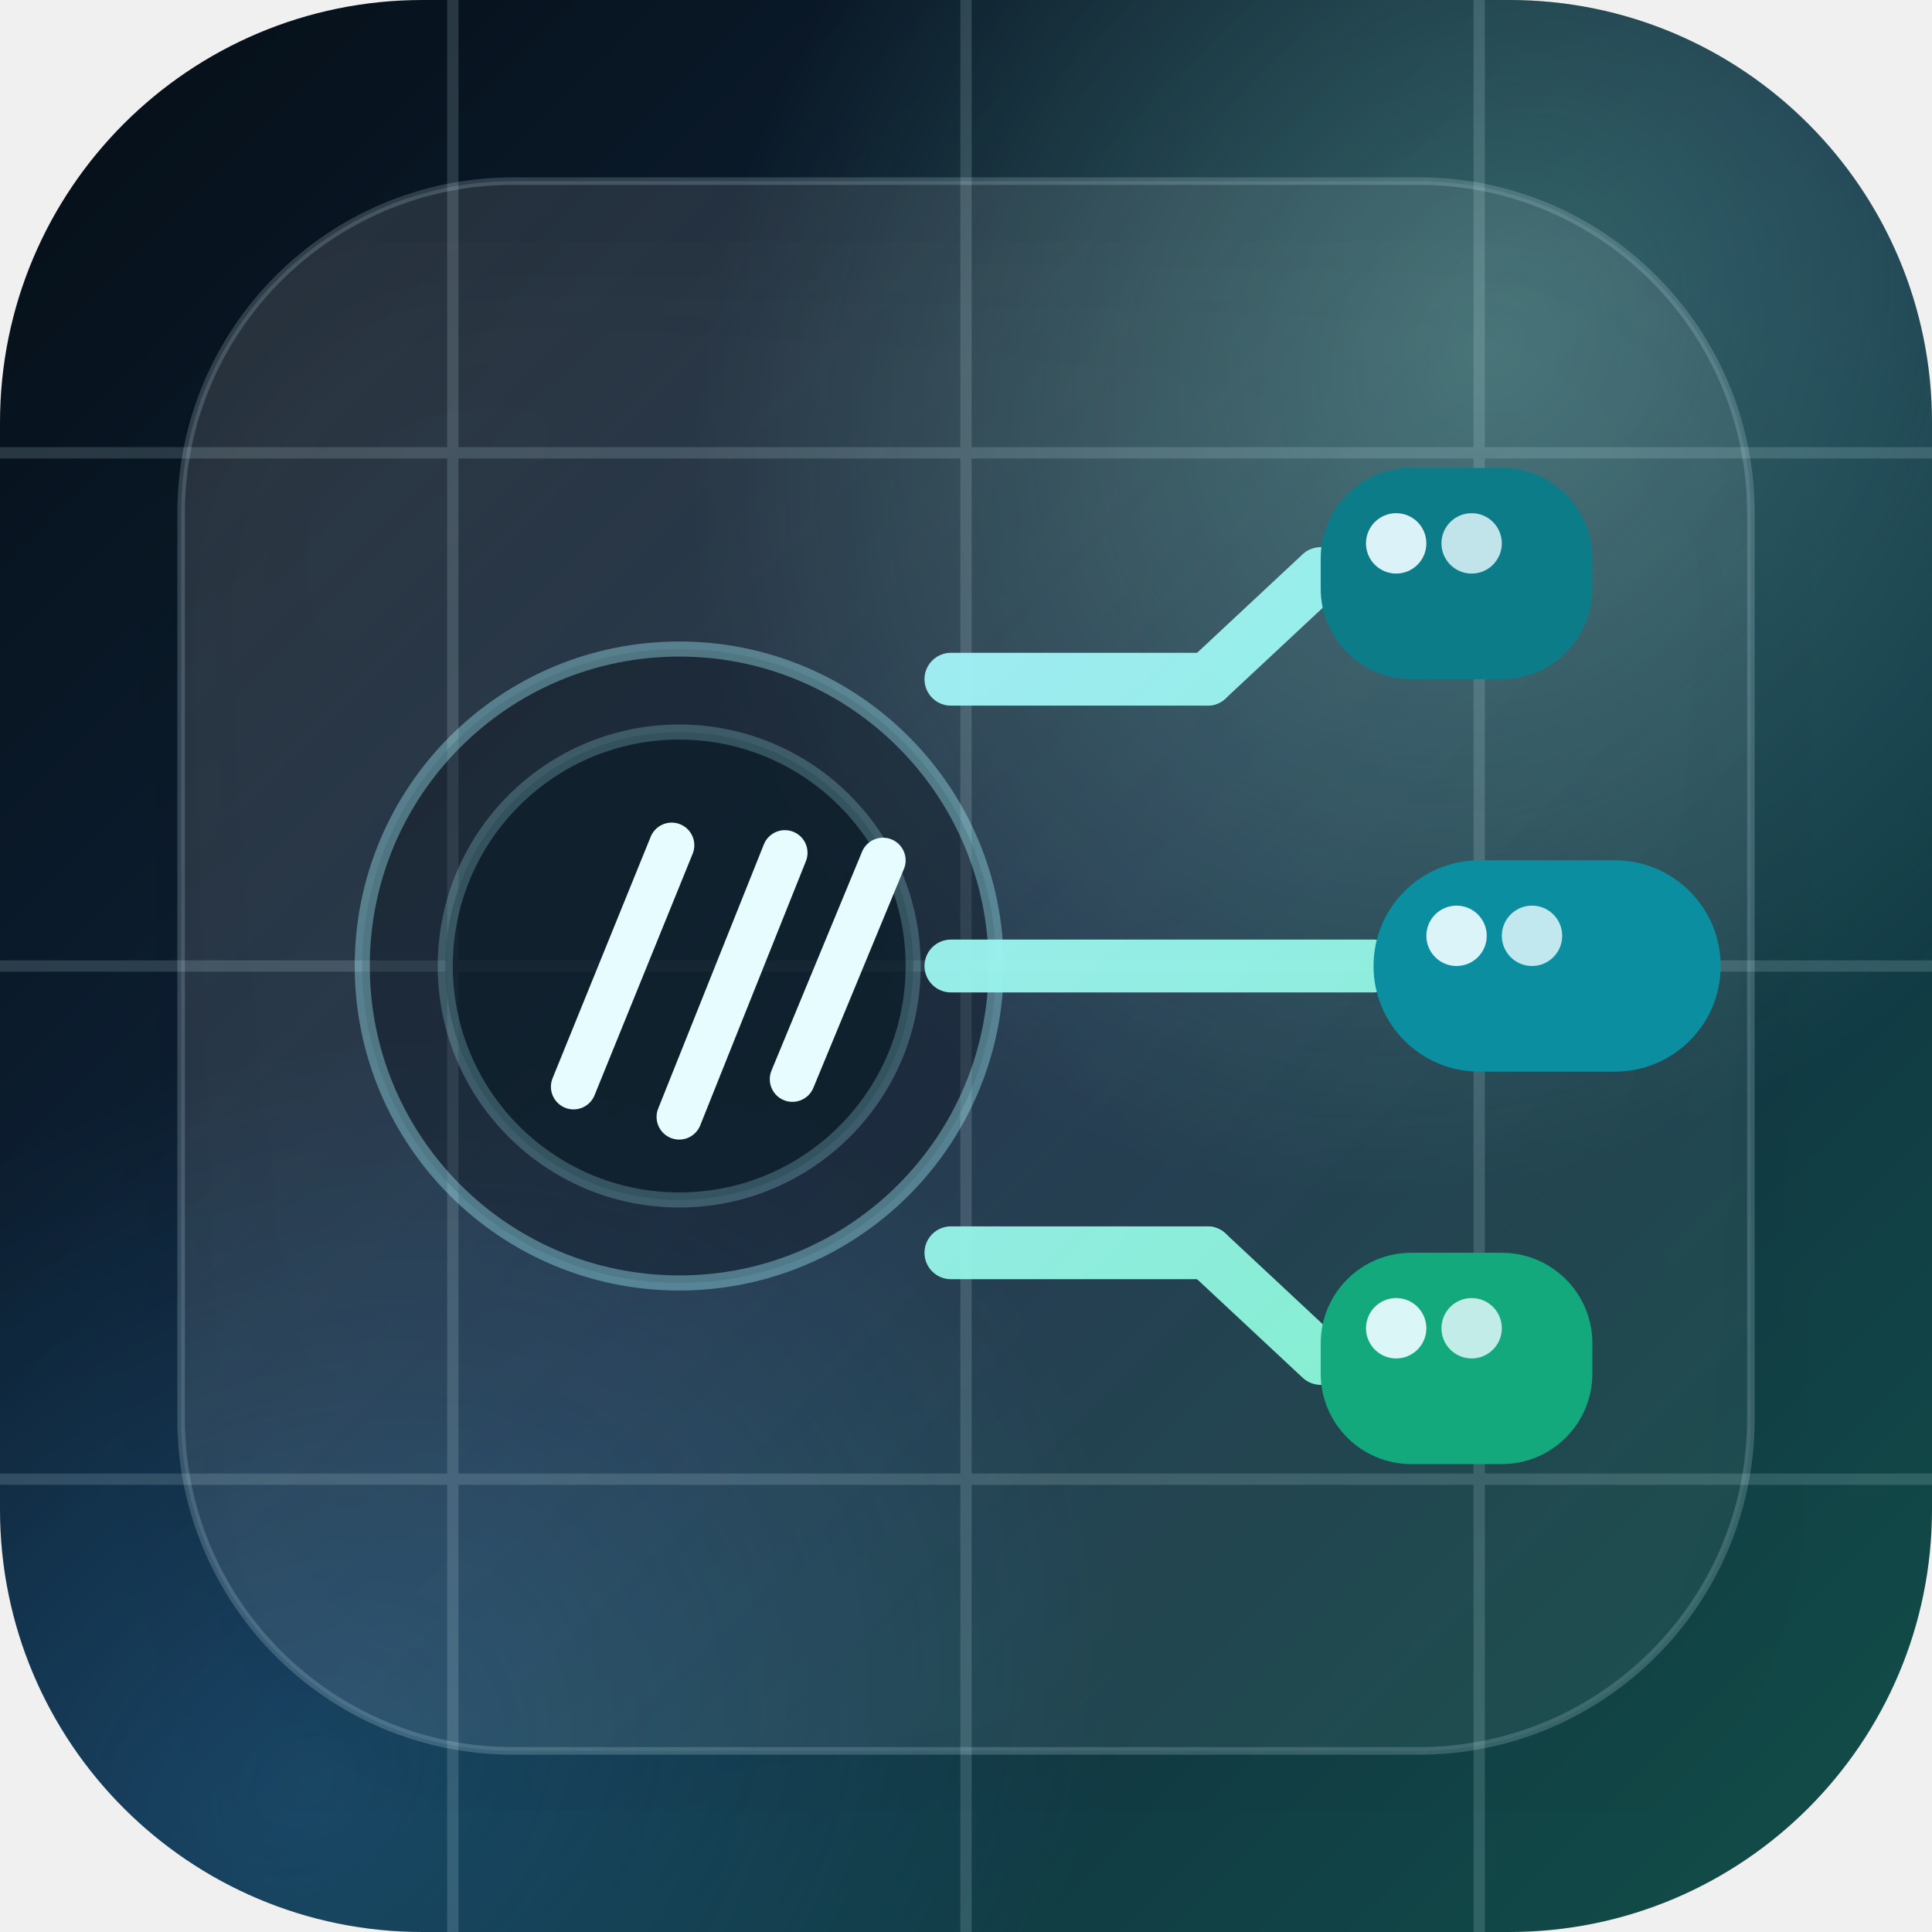
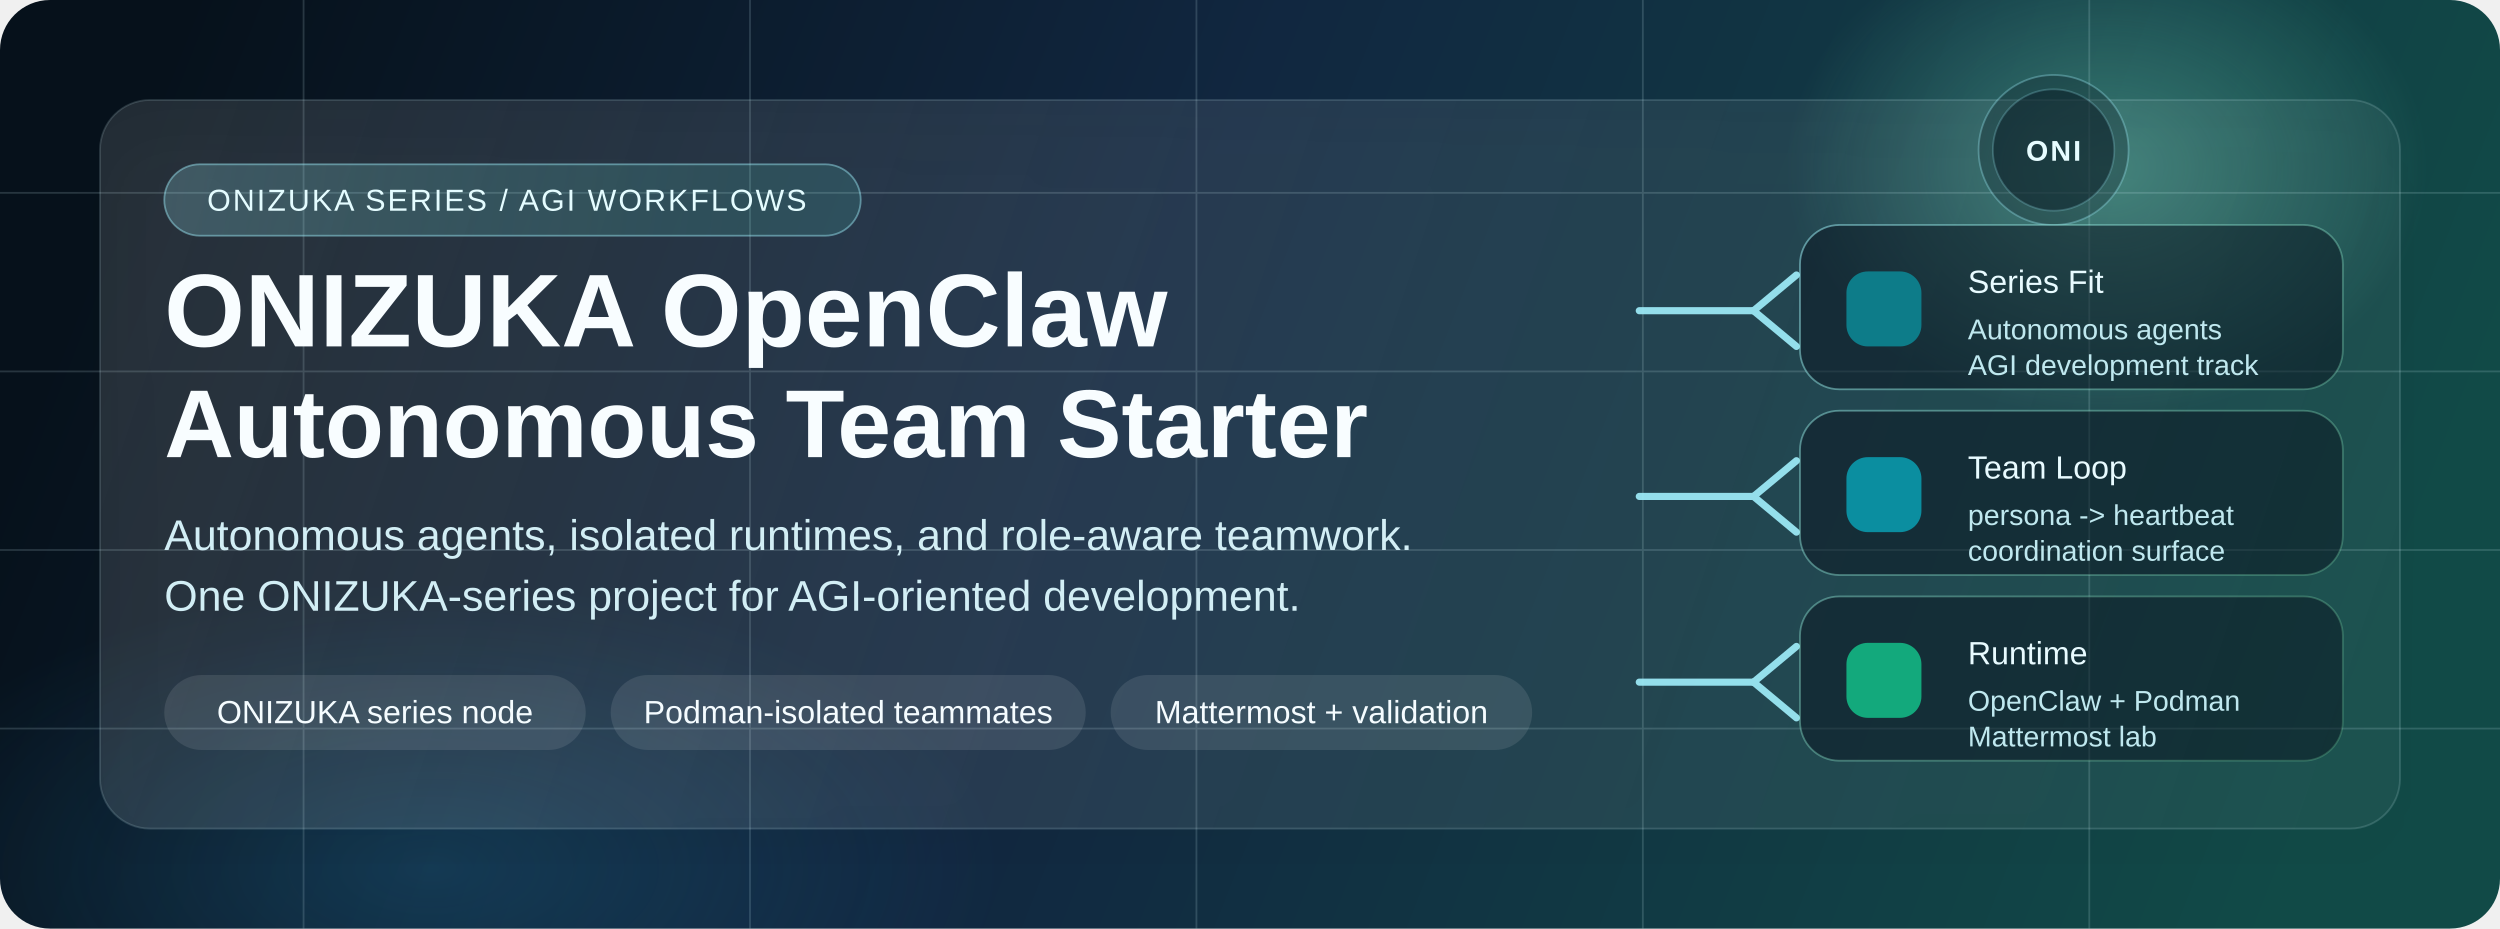
- <svg xmlns="http://www.w3.org/2000/svg" width="256" height="256" viewBox="0 0 256 256" fill="none">
+ <svg xmlns="http://www.w3.org/2000/svg" width="1400" height="520" viewBox="0 0 1400 520" fill="none">
  <defs>
-     <linearGradient id="bg" x1="18" y1="18" x2="236" y2="238" gradientUnits="userSpaceOnUse">
+     <linearGradient id="bg" x1="92" y1="34" x2="1280" y2="500" gradientUnits="userSpaceOnUse">
      <stop offset="0" stop-color="#06111B" />
-       <stop offset="0.52" stop-color="#112740" />
+       <stop offset="0.45" stop-color="#112740" />
      <stop offset="1" stop-color="#114A47" />
    </linearGradient>
-     <linearGradient id="panel" x1="30" y1="30" x2="226" y2="226" gradientUnits="userSpaceOnUse">
-       <stop offset="0" stop-color="#FFFFFF" stop-opacity="0.12" />
+     <linearGradient id="panel" x1="92" y1="56" x2="1308" y2="464" gradientUnits="userSpaceOnUse">
+       <stop offset="0" stop-color="#FFFFFF" stop-opacity="0.11" />
      <stop offset="1" stop-color="#FFFFFF" stop-opacity="0.04" />
    </linearGradient>
-     <linearGradient id="line" x1="116" y1="76" x2="216" y2="180" gradientUnits="userSpaceOnUse">
-       <stop offset="0" stop-color="#A5F3FC" />
-       <stop offset="1" stop-color="#86F5D1" />
+     <linearGradient id="chip" x1="92" y1="92" x2="410" y2="132" gradientUnits="userSpaceOnUse">
+       <stop offset="0" stop-color="#9DECF9" stop-opacity="0.22" />
+       <stop offset="1" stop-color="#5EEAD4" stop-opacity="0.14" />
    </linearGradient>
-     <radialGradient id="glowTop" cx="0" cy="0" r="1" gradientUnits="userSpaceOnUse" gradientTransform="translate(198 46) rotate(126.615) scale(118.612 99.4162)">
-       <stop offset="0" stop-color="#86F5D1" stop-opacity="0.32" />
+     <linearGradient id="cardStroke" x1="980" y1="118" x2="1320" y2="438" gradientUnits="userSpaceOnUse">
+       <stop offset="0" stop-color="#9DECF9" stop-opacity="0.55" />
+       <stop offset="1" stop-color="#8AF4B1" stop-opacity="0.2" />
+     </linearGradient>
+     <radialGradient id="glowA" cx="0" cy="0" r="1" gradientUnits="userSpaceOnUse" gradientTransform="translate(1180 94) rotate(90) scale(140 180)">
+       <stop offset="0" stop-color="#86F5D1" stop-opacity="0.34" />
      <stop offset="1" stop-color="#86F5D1" stop-opacity="0" />
    </radialGradient>
-     <radialGradient id="glowBottom" cx="0" cy="0" r="1" gradientUnits="userSpaceOnUse" gradientTransform="translate(40 236) rotate(-33.1113) scale(114.914 91.9462)">
-       <stop offset="0" stop-color="#38BDF8" stop-opacity="0.2" />
+     <radialGradient id="glowB" cx="0" cy="0" r="1" gradientUnits="userSpaceOnUse" gradientTransform="translate(240 486) rotate(180) scale(320 160)">
+       <stop offset="0" stop-color="#38BDF8" stop-opacity="0.18" />
      <stop offset="1" stop-color="#38BDF8" stop-opacity="0" />
    </radialGradient>
-     <filter id="shadow" x="16" y="20" width="224" height="220" filterUnits="userSpaceOnUse" color-interpolation-filters="sRGB">
-       <feDropShadow dx="0" dy="12" stdDeviation="10" flood-color="#020E16" flood-opacity="0.42" />
+     <filter id="shadow" x="32" y="36" width="1336" height="448" filterUnits="userSpaceOnUse" color-interpolation-filters="sRGB">
+       <feDropShadow dx="0" dy="18" stdDeviation="18" flood-color="#021018" flood-opacity="0.36" />
    </filter>
  </defs>
-   <rect width="256" height="256" rx="56" fill="url(#bg)" />
-   <rect width="256" height="256" rx="56" fill="url(#glowTop)" />
-   <rect width="256" height="256" rx="56" fill="url(#glowBottom)" />
+   <rect width="1400" height="520" rx="28" fill="url(#bg)" />
+   <rect width="1400" height="520" rx="28" fill="url(#glowA)" />
+   <rect width="1400" height="520" rx="28" fill="url(#glowB)" />
  <g opacity="0.16">
-     <path d="M0 60H256" stroke="#D7FBFF" stroke-width="1.5" />
-     <path d="M0 128H256" stroke="#D7FBFF" stroke-width="1.5" />
-     <path d="M0 196H256" stroke="#D7FBFF" stroke-width="1.5" />
-     <path d="M60 0V256" stroke="#D7FBFF" stroke-width="1.5" />
-     <path d="M128 0V256" stroke="#D7FBFF" stroke-width="1.5" />
-     <path d="M196 0V256" stroke="#D7FBFF" stroke-width="1.5" />
+     <path d="M0 108H1400" stroke="#D7FBFF" stroke-width="1" />
+     <path d="M0 208H1400" stroke="#D7FBFF" stroke-width="1" />
+     <path d="M0 308H1400" stroke="#D7FBFF" stroke-width="1" />
+     <path d="M0 408H1400" stroke="#D7FBFF" stroke-width="1" />
+     <path d="M170 0V520" stroke="#D7FBFF" stroke-width="1" />
+     <path d="M420 0V520" stroke="#D7FBFF" stroke-width="1" />
+     <path d="M670 0V520" stroke="#D7FBFF" stroke-width="1" />
+     <path d="M920 0V520" stroke="#D7FBFF" stroke-width="1" />
+     <path d="M1170 0V520" stroke="#D7FBFF" stroke-width="1" />
  </g>
  <g filter="url(#shadow)">
-     <rect x="24" y="24" width="208" height="208" rx="44" fill="url(#panel)" stroke="#D8F4FF" stroke-opacity="0.18" />
+     <rect x="56" y="56" width="1288" height="408" rx="28" fill="url(#panel)" stroke="#D8F4FF" stroke-opacity="0.16" />
  </g>
  <g>
-     <circle cx="90" cy="128" r="42" fill="#09131D" fill-opacity="0.36" stroke="#A5F3FC" stroke-opacity="0.38" stroke-width="2" />
-     <circle cx="90" cy="128" r="31" fill="#0B1D28" fill-opacity="0.68" stroke="#A5F3FC" stroke-opacity="0.24" stroke-width="2" />
-     <path d="M76 144L89 112" stroke="#E6FCFF" stroke-width="6" stroke-linecap="round" />
-     <path d="M90 148L104 113" stroke="#E6FCFF" stroke-width="6" stroke-linecap="round" />
-     <path d="M105 143L117 114" stroke="#E6FCFF" stroke-width="6" stroke-linecap="round" />
-   </g>
-   <g opacity="0.96" stroke="url(#line)" stroke-width="7" stroke-linecap="round" stroke-linejoin="round">
-     <path d="M126 90H160" />
-     <path d="M160 90L175 76" />
-     <path d="M126 128H182" />
-     <path d="M126 166H160" />
-     <path d="M160 166L175 180" />
+     <rect x="92" y="92" width="390" height="40" rx="20" fill="url(#chip)" stroke="#9DECF9" stroke-opacity="0.46" />
+     <text x="116" y="118" fill="#E4FCFF" font-size="17" font-family="Segoe UI, Arial, sans-serif" letter-spacing="1.15">ONIZUKA SERIES / AGI WORKFLOWS</text>
  </g>
  <g>
-     <rect x="175" y="62" width="36" height="28" rx="12" fill="#0D7C89" />
-     <rect x="182" y="114" width="46" height="28" rx="14" fill="#0B8EA0" />
-     <rect x="175" y="166" width="36" height="28" rx="12" fill="#13A97C" />
-     <rect x="181" y="68" width="8" height="8" rx="4" fill="#E8FBFF" fill-opacity="0.94" />
-     <rect x="191" y="68" width="8" height="8" rx="4" fill="#E8FBFF" fill-opacity="0.82" />
-     <rect x="189" y="120" width="8" height="8" rx="4" fill="#E8FBFF" fill-opacity="0.94" />
-     <rect x="199" y="120" width="8" height="8" rx="4" fill="#E8FBFF" fill-opacity="0.82" />
-     <rect x="181" y="172" width="8" height="8" rx="4" fill="#E8FBFF" fill-opacity="0.94" />
-     <rect x="191" y="172" width="8" height="8" rx="4" fill="#E8FBFF" fill-opacity="0.82" />
+     <text x="92" y="194" fill="#F8FDFF" font-size="58" font-weight="700" font-family="Segoe UI, Arial, sans-serif">ONIZUKA OpenClaw</text>
+     <text x="92" y="256" fill="#F8FDFF" font-size="54" font-weight="700" font-family="Segoe UI, Arial, sans-serif">Autonomous Team Starter</text>
+     <text x="92" y="308" fill="#D2EEF5" font-size="24" font-family="Segoe UI, Arial, sans-serif">
+       Autonomous agents, isolated runtimes, and role-aware teamwork.
+     </text>
+     <text x="92" y="342" fill="#D2EEF5" font-size="24" font-family="Segoe UI, Arial, sans-serif">
+       One ONIZUKA-series project for AGI-oriented development.
+     </text>
+   </g>
+   <g>
+     <rect x="92" y="378" width="236" height="42" rx="21" fill="#FFFFFF" fill-opacity="0.1" />
+     <text x="210" y="405" fill="#F5FCFF" font-size="18" text-anchor="middle" font-family="Segoe UI, Arial, sans-serif">ONIZUKA series node</text>
+     <rect x="342" y="378" width="266" height="42" rx="21" fill="#FFFFFF" fill-opacity="0.1" />
+     <text x="475" y="405" fill="#F5FCFF" font-size="18" text-anchor="middle" font-family="Segoe UI, Arial, sans-serif">Podman-isolated teammates</text>
+     <rect x="622" y="378" width="236" height="42" rx="21" fill="#FFFFFF" fill-opacity="0.1" />
+     <text x="740" y="405" fill="#F5FCFF" font-size="18" text-anchor="middle" font-family="Segoe UI, Arial, sans-serif">Mattermost + validation</text>
+   </g>
+   <g opacity="0.92">
+     <path d="M918 174H982" stroke="#9DECF9" stroke-width="4" stroke-linecap="round" />
+     <path d="M982 174L1006 154" stroke="#9DECF9" stroke-width="4" stroke-linecap="round" />
+     <path d="M982 174L1006 194" stroke="#9DECF9" stroke-width="4" stroke-linecap="round" />
+     <path d="M918 278H982" stroke="#9DECF9" stroke-width="4" stroke-linecap="round" />
+     <path d="M982 278L1006 258" stroke="#9DECF9" stroke-width="4" stroke-linecap="round" />
+     <path d="M982 278L1006 298" stroke="#9DECF9" stroke-width="4" stroke-linecap="round" />
+     <path d="M918 382H982" stroke="#9DECF9" stroke-width="4" stroke-linecap="round" />
+     <path d="M982 382L1006 362" stroke="#9DECF9" stroke-width="4" stroke-linecap="round" />
+     <path d="M982 382L1006 402" stroke="#9DECF9" stroke-width="4" stroke-linecap="round" />
+   </g>
+   <g>
+     <circle cx="1150" cy="84" r="42" fill="#09131D" fill-opacity="0.28" stroke="#9DECF9" stroke-opacity="0.34" />
+     <circle cx="1150" cy="84" r="34" fill="#0B1D28" fill-opacity="0.52" stroke="#9DECF9" stroke-opacity="0.24" />
+     <text x="1150" y="90" fill="#E6FCFF" font-size="16" font-weight="700" text-anchor="middle" font-family="Segoe UI, Arial, sans-serif" letter-spacing="1.2">ONI</text>
+   </g>
+   <g>
+     <rect x="1008" y="126" width="304" height="92" rx="22" fill="#08131E" fill-opacity="0.5" stroke="url(#cardStroke)" />
+     <rect x="1034" y="152" width="42" height="42" rx="12" fill="#0D7C89" />
+     <text x="1102" y="164" fill="#E8FBFF" font-size="18" font-family="Segoe UI, Arial, sans-serif">Series Fit</text>
+     <text x="1102" y="190" fill="#BFE8EF" font-size="16" font-family="Segoe UI, Arial, sans-serif">Autonomous agents</text>
+     <text x="1102" y="210" fill="#BFE8EF" font-size="16" font-family="Segoe UI, Arial, sans-serif">AGI development track</text>
+     <rect x="1008" y="230" width="304" height="92" rx="22" fill="#08131E" fill-opacity="0.5" stroke="url(#cardStroke)" />
+     <rect x="1034" y="256" width="42" height="42" rx="12" fill="#0B8EA0" />
+     <text x="1102" y="268" fill="#E8FBFF" font-size="18" font-family="Segoe UI, Arial, sans-serif">Team Loop</text>
+     <text x="1102" y="294" fill="#BFE8EF" font-size="16" font-family="Segoe UI, Arial, sans-serif">persona -&gt; heartbeat</text>
+     <text x="1102" y="314" fill="#BFE8EF" font-size="16" font-family="Segoe UI, Arial, sans-serif">coordination surface</text>
+     <rect x="1008" y="334" width="304" height="92" rx="22" fill="#08131E" fill-opacity="0.5" stroke="url(#cardStroke)" />
+     <rect x="1034" y="360" width="42" height="42" rx="12" fill="#13A97C" />
+     <text x="1102" y="372" fill="#E8FBFF" font-size="18" font-family="Segoe UI, Arial, sans-serif">Runtime</text>
+     <text x="1102" y="398" fill="#BFE8EF" font-size="16" font-family="Segoe UI, Arial, sans-serif">OpenClaw + Podman</text>
+     <text x="1102" y="418" fill="#BFE8EF" font-size="16" font-family="Segoe UI, Arial, sans-serif">Mattermost lab</text>
  </g>
</svg>
